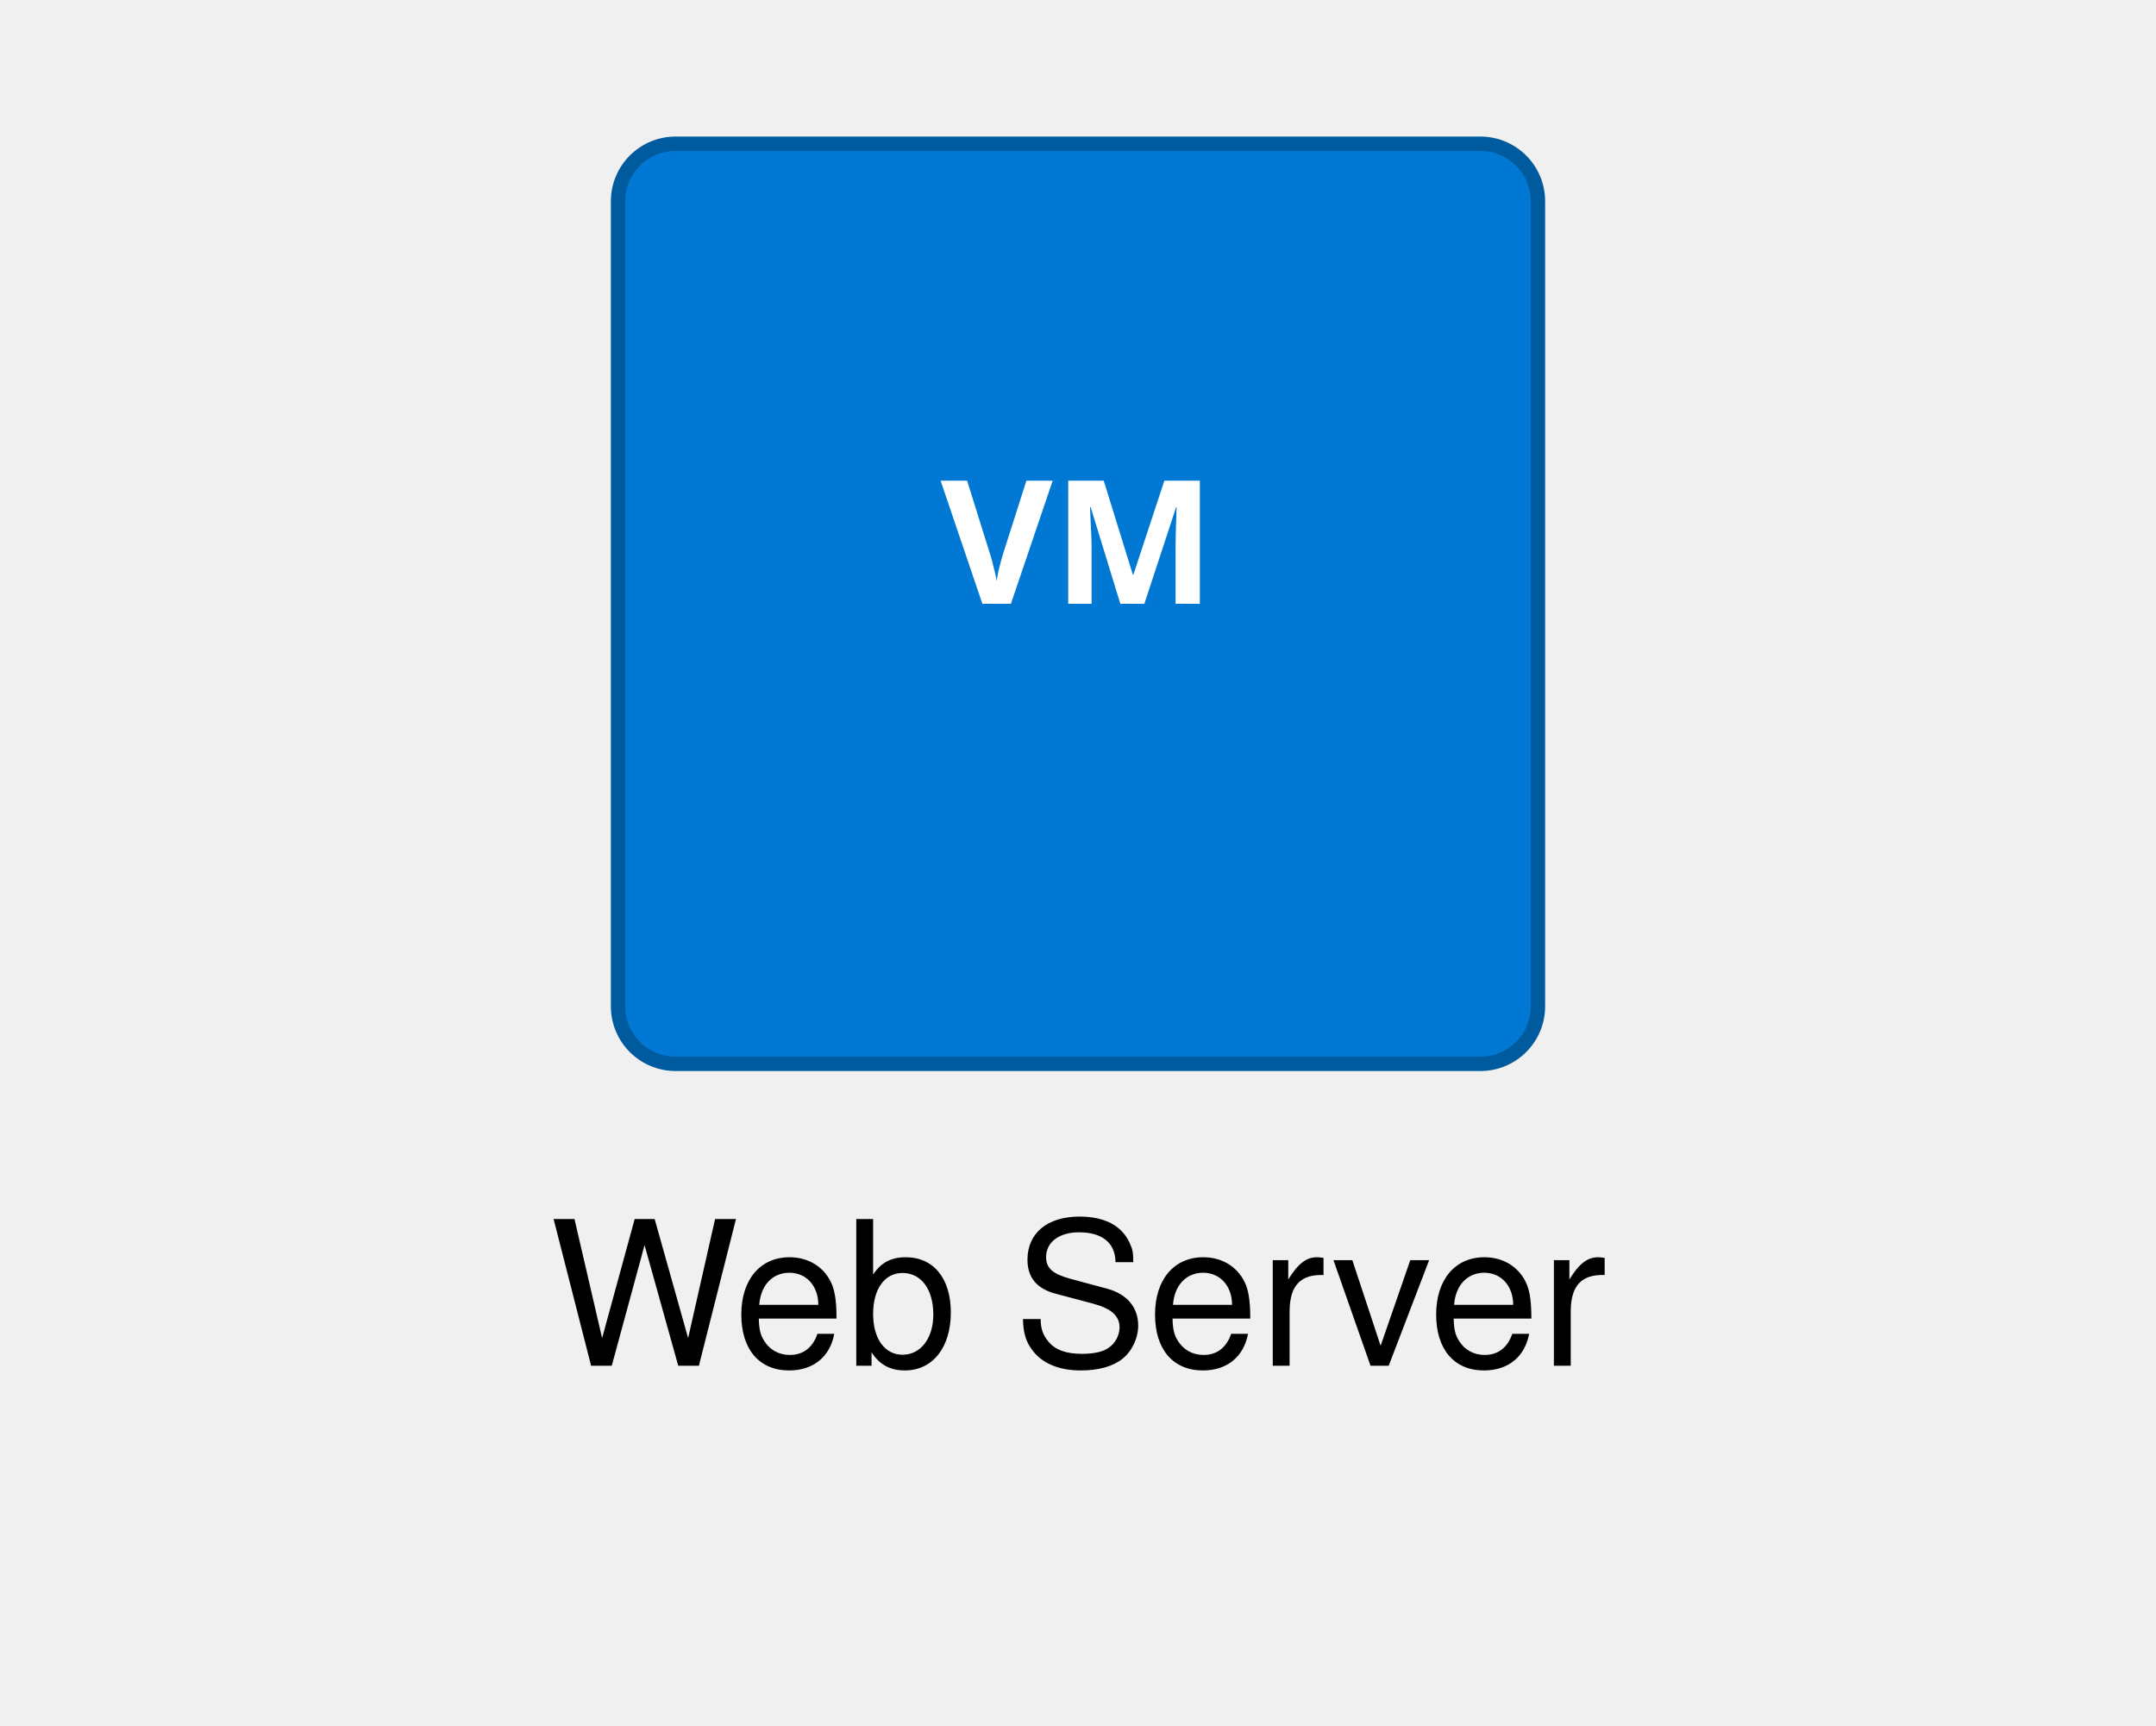
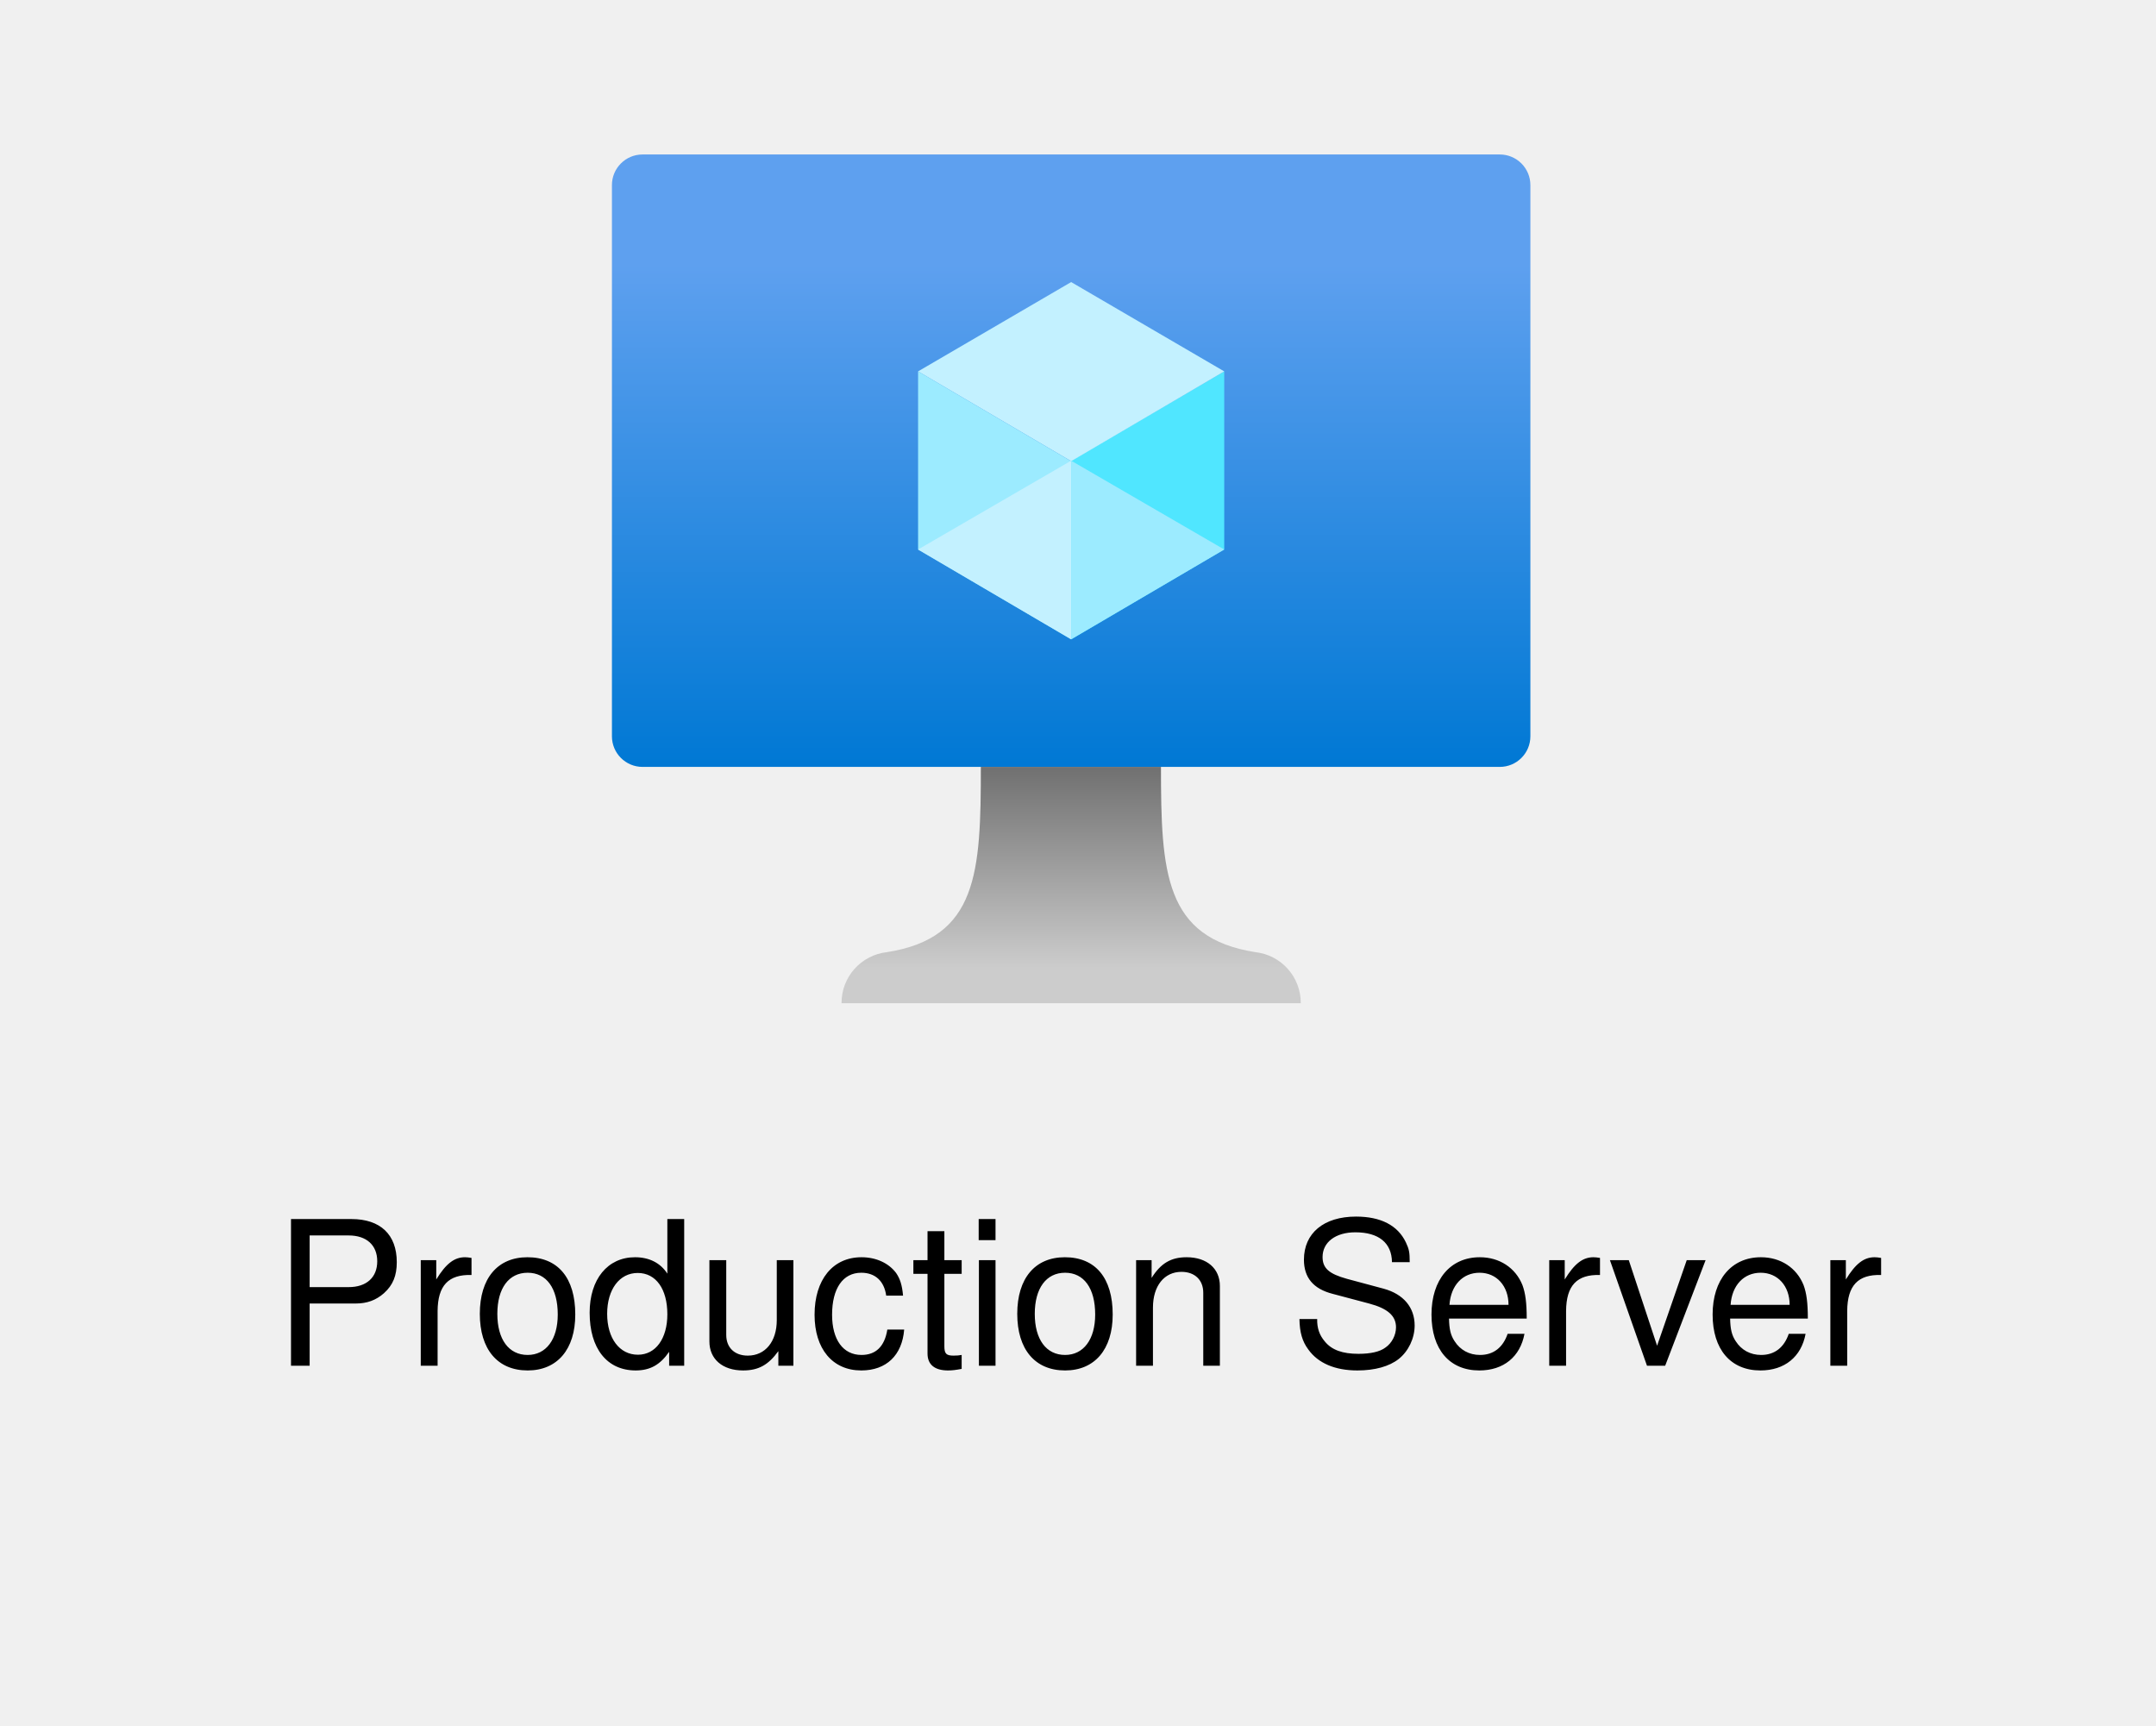
<svg xmlns="http://www.w3.org/2000/svg" width="150" height="120">
  <defs>
    <style>
      .label {
        font-family: -apple-system, BlinkMacSystemFont, 'Segoe UI', Helvetica, Arial, sans-serif;
        font-size: 14px;
        text-anchor: middle;
      }
- 
-       .icon-box {
-         fill: #0078D4;
-         stroke: #005A9E;
-         stroke-width: 1;
-       }
    </style>
+     <linearGradient id="f34d9569-2bd0-4002-8f16-3d01d8106cb5" x1="8.88" y1="12.21" x2="8.88" y2="0.21" gradientUnits="userSpaceOnUse">
+       <stop offset="0" stop-color="#0078d4" />
+       <stop offset="0.82" stop-color="#5ea0ef" />
+     </linearGradient>
+     <linearGradient id="bdb45a0b-eb58-4970-a60a-fb2ce314f866" x1="8.88" y1="16.84" x2="8.88" y2="12.21" gradientUnits="userSpaceOnUse">
+       <stop offset="0.15" stop-color="#ccc" />
+       <stop offset="1" stop-color="#707070" />
+     </linearGradient>
  </defs>
-   <rect x="43" y="10" width="64" height="64" rx="4" class="icon-box" />
-   <text x="75" y="42" fill="white" font-family="'Segoe UI', sans-serif" font-size="12px" font-weight="bold" text-anchor="middle">VM</text>
-   <text x="75" y="95" class="label">Web Server</text>
+   <g transform="translate(43, 10) scale(3.55)">
+     <rect x="-0.12" y="0.21" width="18" height="12" rx="0.6" fill="url(#f34d9569-2bd0-4002-8f16-3d01d8106cb5)" />
+     <polygon points="11.88 4.46 11.88 7.95 8.88 9.71 8.88 6.21 11.88 4.46" fill="#50e6ff" />
+     <polygon points="11.88 4.46 8.88 6.22 5.88 4.46 8.88 2.71 11.88 4.46" fill="#c3f1ff" />
+     <polygon points="8.88 6.22 8.88 9.71 5.88 7.95 5.88 4.46 8.88 6.22" fill="#9cebff" />
+     <polygon points="5.88 7.95 8.88 6.21 8.88 9.71 5.88 7.95" fill="#c3f1ff" />
+     <polygon points="11.88 7.95 8.88 6.21 8.88 9.71 11.88 7.95" fill="#9cebff" />
+     <path d="M12.49,15.84c-1.78-.28-1.85-1.56-1.85-3.63H7.11c0,2.07-.06,3.35-1.84,3.63a1,1,0,0,0-.89,1h9A1,1,0,0,0,12.49,15.84Z" fill="url(#bdb45a0b-eb58-4970-a60a-fb2ce314f866)" />
+   </g>
+   <text x="75" y="95" class="label">Production Server</text>
</svg>
